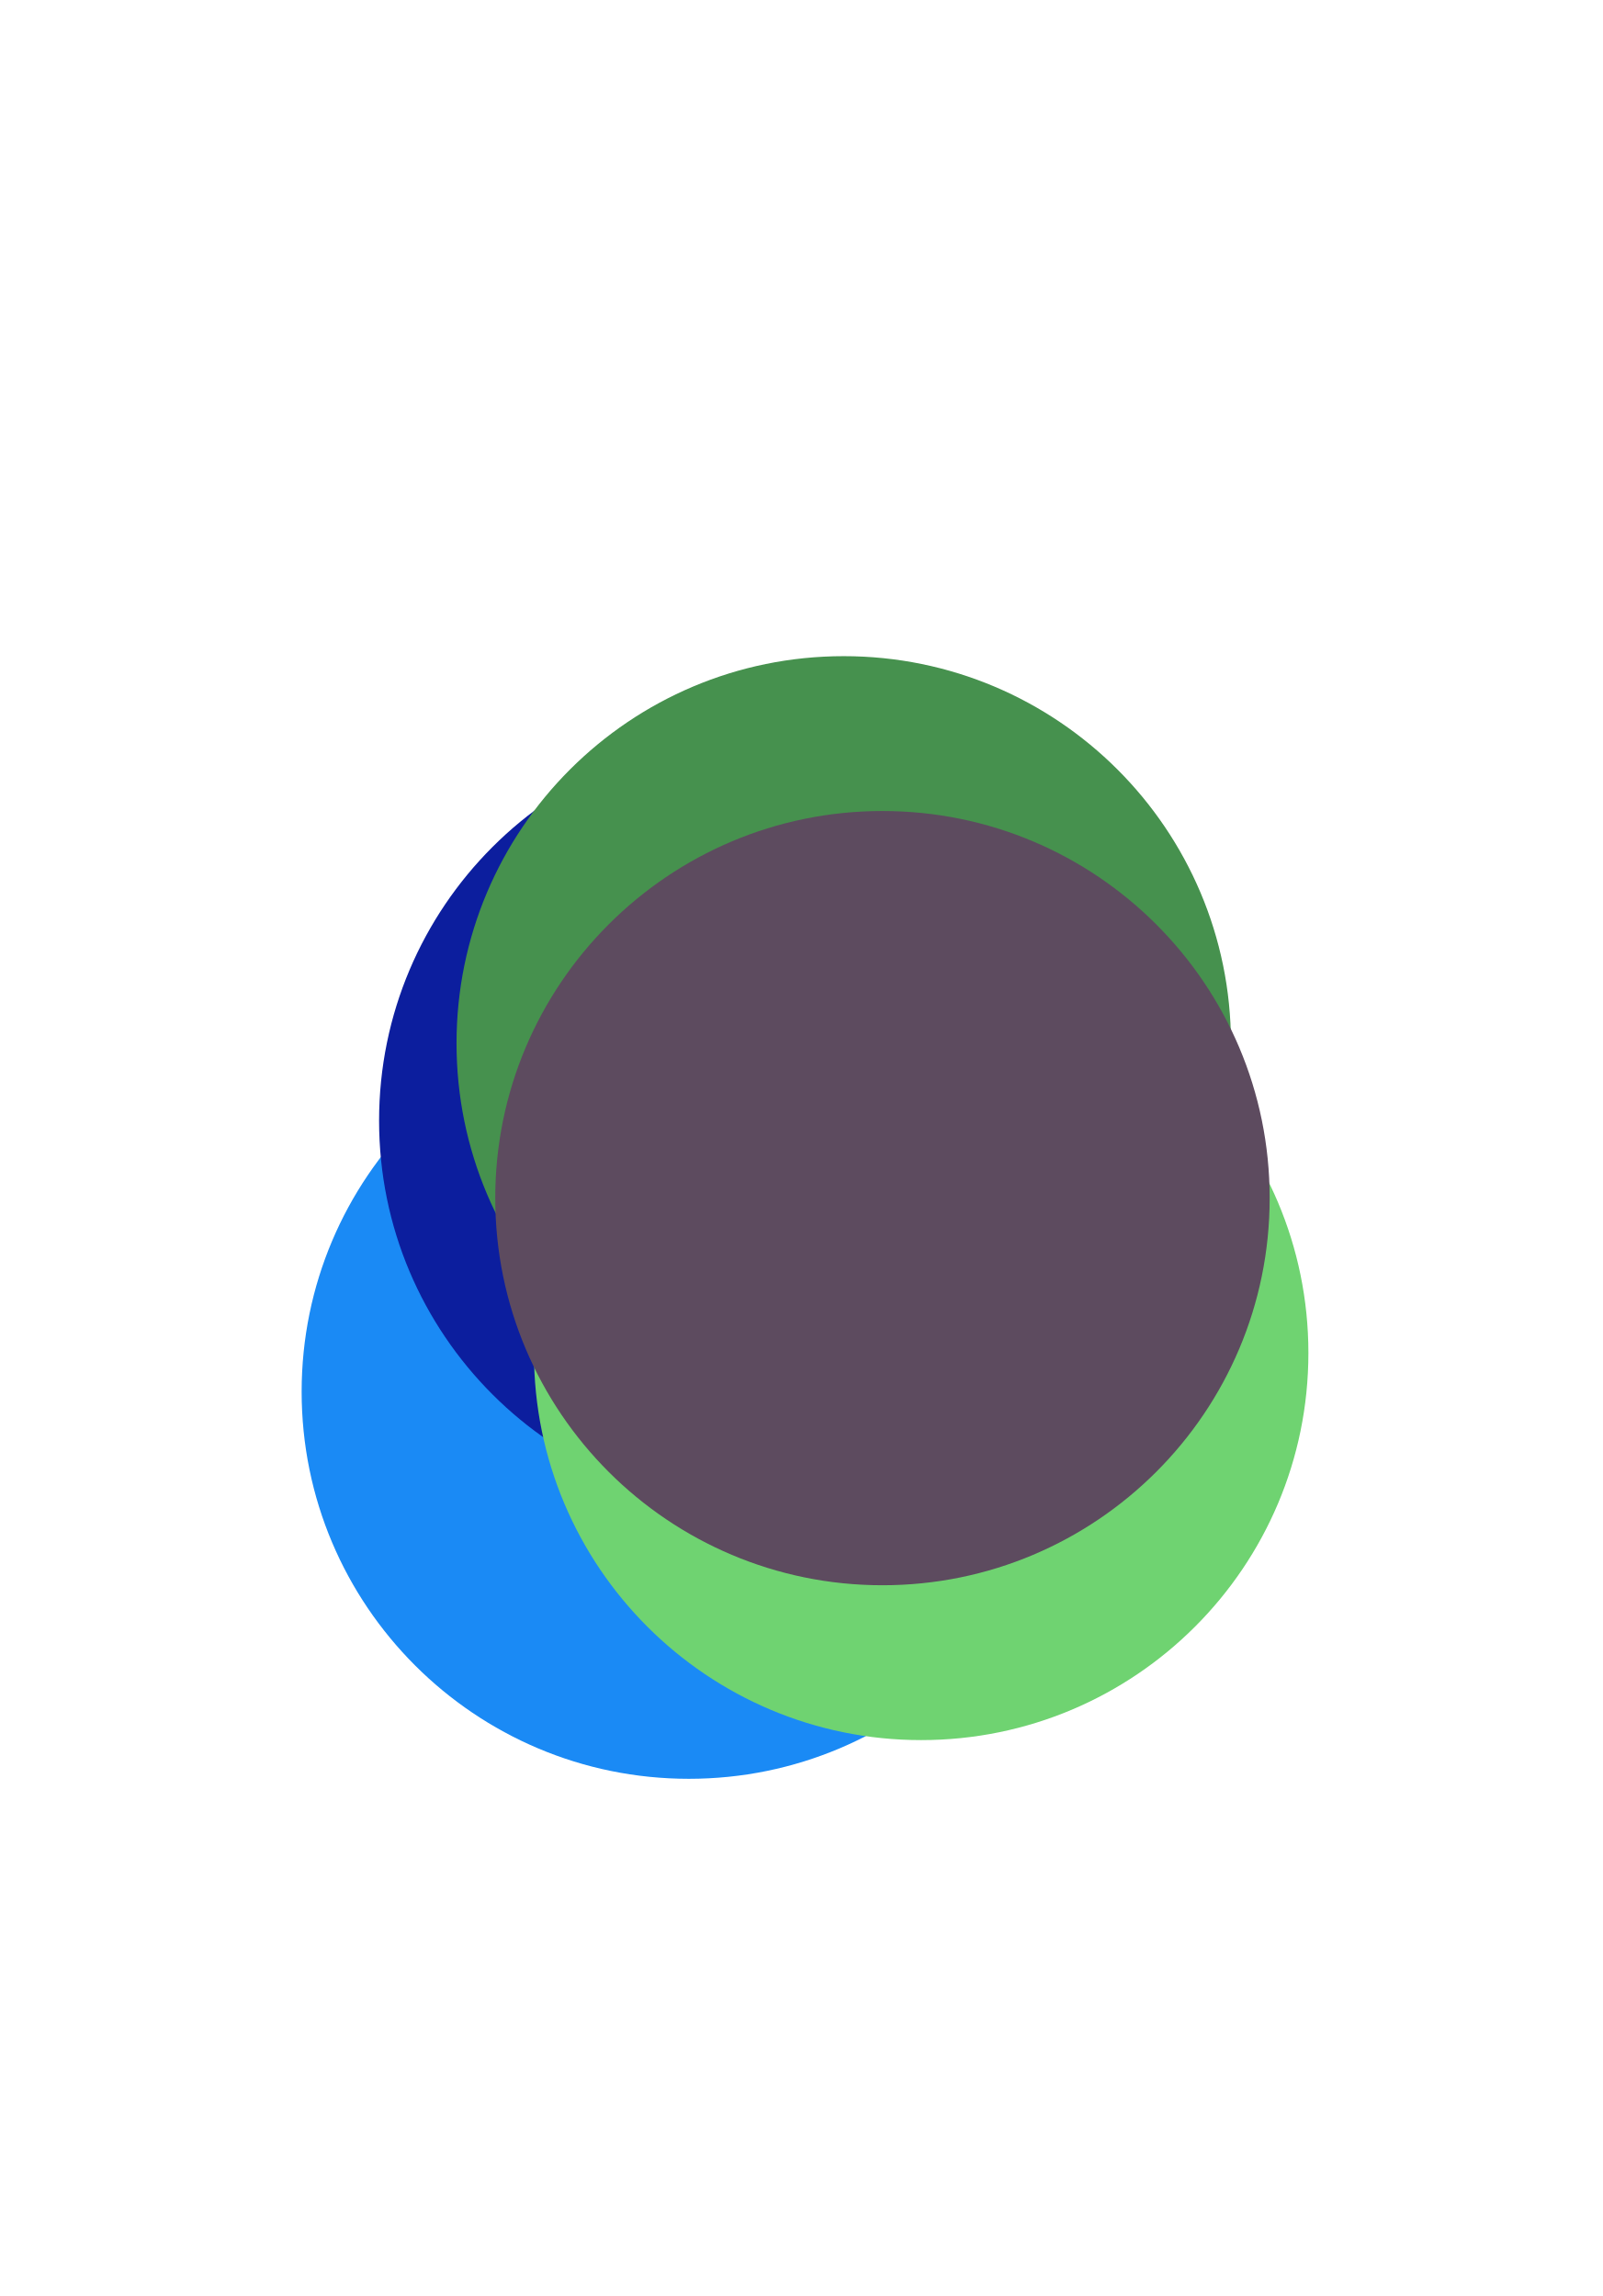
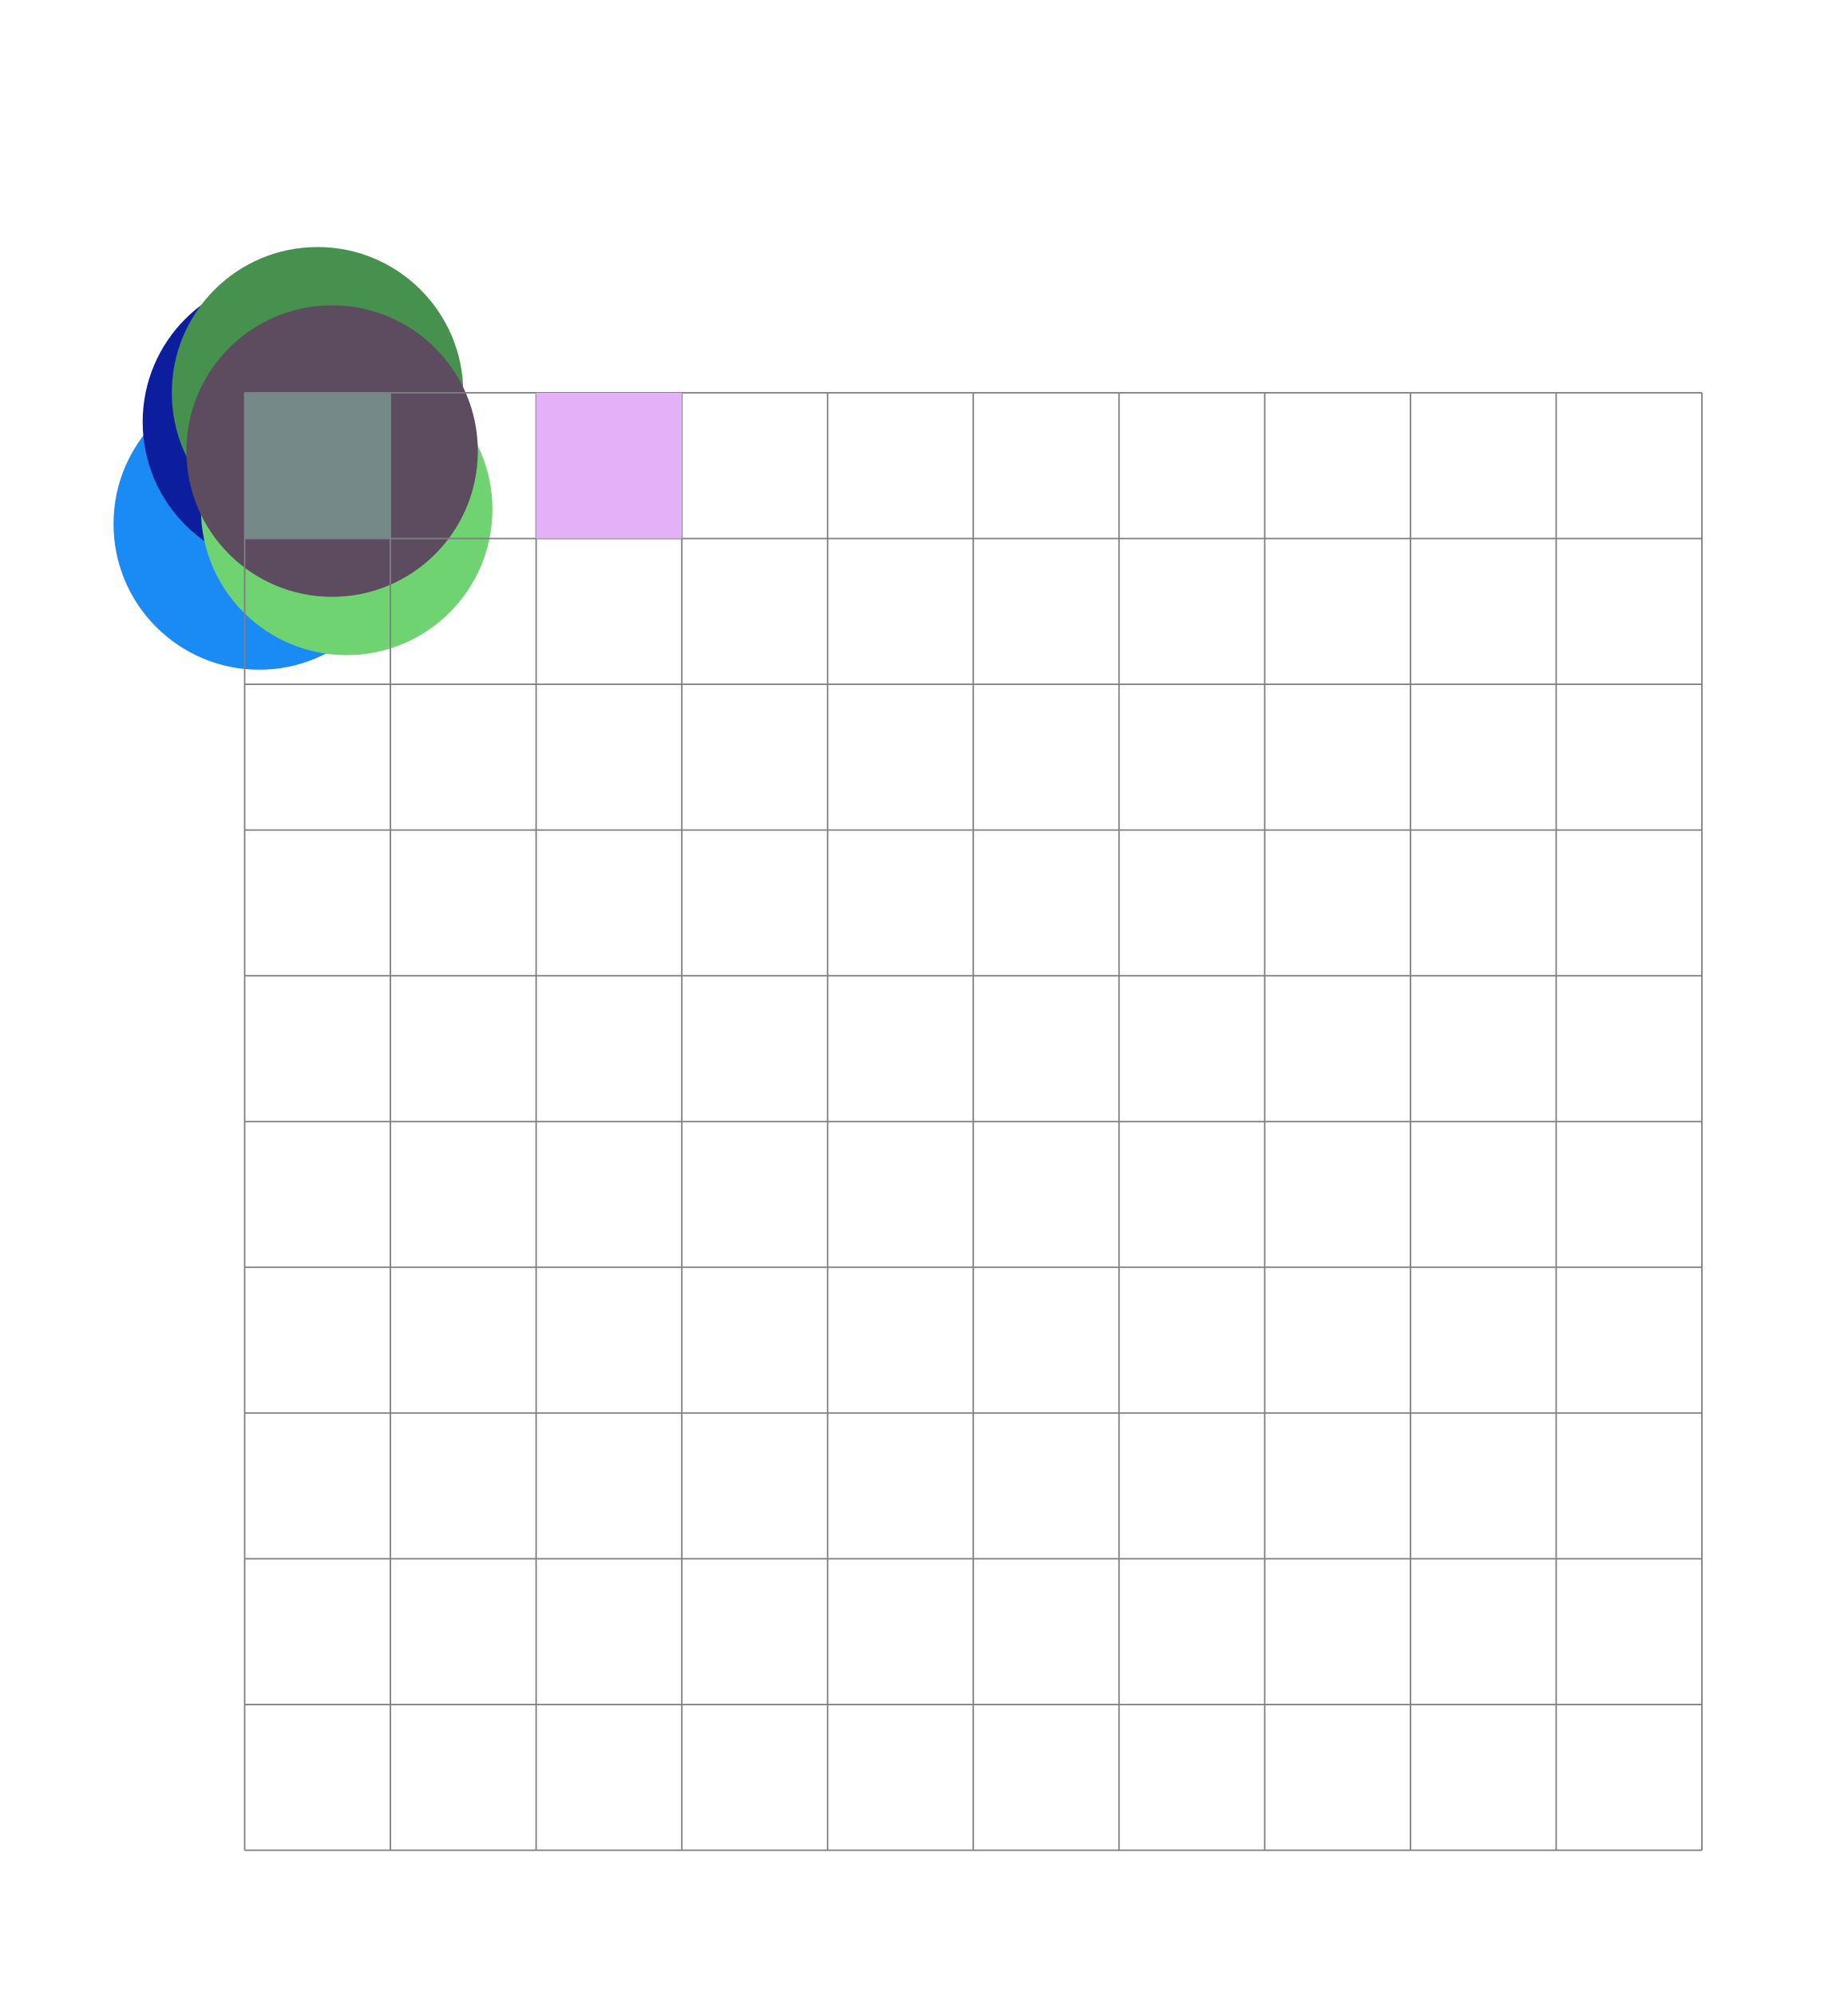
- <svg xmlns="http://www.w3.org/2000/svg" viewBox="-1.679 -2.695 4.139 5.931">
+ <svg xmlns="http://www.w3.org/2000/svg" viewBox="-1.679 -2.695 12.679 13.695">
  <circle r="1" cx="0.1" cy="0.9" fill="#1A8AF5" data-avg-speed="9.892531" data-speed="67.3215, 0.5049299, 0.6133792, 0.41947743, 0.22198012, 0.110968605, 0.055484302">
    <animate attributeName="cx" dur="1.017s" repeatCount="indefinite" calcMode="discrete" values="-0.662;-0.662;-0.662;-0.663;-0.662;-0.662;-0.662;-0.662;-0.662;-0.662;-0.662;-0.662;-0.662;-0.662;-0.662;-0.662;-0.662;-0.662;-0.662;-0.662;-0.662;-0.662;-0.662;-0.662;-0.662;-0.662;-0.662;-0.662;-0.662;-0.662;-0.662;-0.662;-0.662;-0.662;-0.662;-0.662;-0.662;-0.662;-0.662;-0.662;-0.662;-0.662;-0.662;-0.662;-0.662;-0.662;-0.662;-0.662;-0.662;-0.662;-0.662;-0.662;-0.662;-0.662;-0.662;-0.662;-0.662;-0.662;-0.662;-0.662;-0.662" />
    <animate attributeName="cy" dur="1.017s" repeatCount="indefinite" calcMode="discrete" values="1.723;1.723;1.732;1.742;1.749;1.753;1.755;1.756;1.756;1.756;1.756;1.756;1.756;1.756;1.756;1.756;1.756;1.756;1.756;1.756;1.756;1.756;1.756;1.756;1.756;1.756;1.756;1.756;1.756;1.756;1.756;1.756;1.756;1.756;1.756;1.756;1.756;1.756;1.756;1.756;1.756;1.756;1.756;1.756;1.756;1.756;1.756;1.756;1.756;1.756;1.756;1.756;1.756;1.756;1.756;1.756;1.756;1.756;1.756;1.756;1.756" />
  </circle>
  <circle r="1" cx="0.3" cy="0.2" fill="#0C1E9E" data-avg-speed="8.633327" data-speed="53.166687, 10.103003, 3.7532847, 1.2197275, 0.43540373, 0.22205892, 0.110968605, 0.055482514">
    <animate attributeName="cx" dur="1.017s" repeatCount="indefinite" calcMode="discrete" values="-0.435;-0.594;-0.655;-0.675;-0.679;-0.679;-0.679;-0.679;-0.679;-0.679;-0.679;-0.679;-0.679;-0.679;-0.679;-0.679;-0.679;-0.679;-0.679;-0.679;-0.679;-0.679;-0.679;-0.679;-0.679;-0.679;-0.679;-0.679;-0.679;-0.679;-0.679;-0.679;-0.679;-0.679;-0.679;-0.679;-0.679;-0.679;-0.679;-0.679;-0.679;-0.679;-0.679;-0.679;-0.679;-0.679;-0.679;-0.679;-0.679;-0.679;-0.679;-0.679;-0.679;-0.679;-0.679;-0.679;-0.679;-0.679;-0.679;-0.679;-0.679" />
    <animate attributeName="cy" dur="1.017s" repeatCount="indefinite" calcMode="discrete" values="-0.296;-0.242;-0.227;-0.23;-0.236;-0.24;-0.242;-0.243;-0.243;-0.243;-0.243;-0.243;-0.243;-0.243;-0.243;-0.243;-0.243;-0.243;-0.243;-0.243;-0.243;-0.243;-0.243;-0.243;-0.243;-0.243;-0.243;-0.243;-0.243;-0.243;-0.243;-0.243;-0.243;-0.243;-0.243;-0.243;-0.243;-0.243;-0.243;-0.243;-0.243;-0.243;-0.243;-0.243;-0.243;-0.243;-0.243;-0.243;-0.243;-0.243;-0.243;-0.243;-0.243;-0.243;-0.243;-0.243;-0.243;-0.243;-0.243;-0.243;-0.243" />
  </circle>
  <circle r="1" cx="0.5" cy="0" fill="#46914E" data-avg-speed="5.23341" data-speed="73.744804, 10.764083, 5.700117, 3.6625838, 2.6211312, 2.0271385, 1.5623626, 1.1799095, 0.8850449, 0.6623275, 0.49523538, 0.37017623, 0.27666187, 0.20675504, 0.15506996, 0.11629857, 0.087223716, 0.065416686, 0.04906383, 0.036798082">
    <animate attributeName="cx" dur="1.017s" repeatCount="indefinite" calcMode="discrete" values="0.739;0.819;0.842;0.842;0.834;0.827;0.821;0.816;0.813;0.81;0.808;0.807;0.806;0.805;0.804;0.804;0.803;0.803;0.803;0.803;0.803;0.803;0.803;0.803;0.803;0.803;0.803;0.803;0.803;0.803;0.803;0.803;0.803;0.803;0.803;0.803;0.803;0.803;0.803;0.803;0.803;0.803;0.803;0.803;0.803;0.803;0.803;0.803;0.803;0.803;0.803;0.803;0.803;0.803;0.803;0.803;0.803;0.803;0.803;0.803;0.803" />
    <animate attributeName="cy" dur="1.017s" repeatCount="indefinite" calcMode="discrete" values="-1.206;-1.366;-1.458;-1.519;-1.562;-1.595;-1.621;-1.64;-1.654;-1.665;-1.673;-1.679;-1.683;-1.687;-1.689;-1.691;-1.692;-1.694;-1.694;-1.695;-1.695;-1.695;-1.695;-1.695;-1.695;-1.695;-1.695;-1.695;-1.695;-1.695;-1.695;-1.695;-1.695;-1.695;-1.695;-1.695;-1.695;-1.695;-1.695;-1.695;-1.695;-1.695;-1.695;-1.695;-1.695;-1.695;-1.695;-1.695;-1.695;-1.695;-1.695;-1.695;-1.695;-1.695;-1.695;-1.695;-1.695;-1.695;-1.695;-1.695;-1.695" />
  </circle>
  <circle r="1" cx="0.7" cy="0.8" fill="#6FD371" data-avg-speed="5.0345" data-speed="66.97577, 10.519722, 7.023022, 4.610247, 3.1354976, 2.2142036, 1.6096017, 1.1918272, 0.88806355, 0.66308534, 0.4954194, 0.37022513, 0.27667007, 0.20675579, 0.15506667, 0.11630746, 0.08723059, 0.06542262, 0.049060002, 0.03680552">
    <animate attributeName="cx" dur="1.017s" repeatCount="indefinite" calcMode="discrete" values="1.388;1.418;1.433;1.441;1.447;1.451;1.453;1.455;1.456;1.458;1.458;1.459;1.459;1.46;1.46;1.46;1.46;1.46;1.46;1.46;1.46;1.46;1.46;1.46;1.46;1.46;1.46;1.46;1.46;1.46;1.46;1.46;1.46;1.46;1.46;1.46;1.46;1.46;1.46;1.46;1.46;1.46;1.46;1.46;1.46;1.46;1.46;1.46;1.46;1.46;1.46;1.46;1.46;1.46;1.46;1.46;1.46;1.46;1.46;1.46;1.46" />
    <animate attributeName="cy" dur="1.017s" repeatCount="indefinite" calcMode="discrete" values="1.679;1.852;1.968;2.044;2.096;2.133;2.16;2.179;2.194;2.205;2.213;2.219;2.224;2.227;2.23;2.232;2.233;2.235;2.235;2.236;2.236;2.236;2.236;2.236;2.236;2.236;2.236;2.236;2.236;2.236;2.236;2.236;2.236;2.236;2.236;2.236;2.236;2.236;2.236;2.236;2.236;2.236;2.236;2.236;2.236;2.236;2.236;2.236;2.236;2.236;2.236;2.236;2.236;2.236;2.236;2.236;2.236;2.236;2.236;2.236;2.236" />
  </circle>
  <circle r="1" cx="0.6" cy="0.4" fill="#5D4B5F" data-avg-speed="3.508446" data-speed="34.17479, 4.97717, 3.123997, 1.5327966, 0.70182115, 0.33202523, 0.21797906, 0.163921, 0.1247429, 0.09462232, 0.071514785, 0.053890478, 0.040526338">
    <animate attributeName="cx" dur="1.017s" repeatCount="indefinite" calcMode="discrete" values="1.17;1.22;1.243;1.254;1.26;1.264;1.268;1.27;1.272;1.274;1.275;1.276;1.277;1.277;1.277;1.277;1.277;1.277;1.277;1.277;1.277;1.277;1.277;1.277;1.277;1.277;1.277;1.277;1.277;1.277;1.277;1.277;1.277;1.277;1.277;1.277;1.277;1.277;1.277;1.277;1.277;1.277;1.277;1.277;1.277;1.277;1.277;1.277;1.277;1.277;1.277;1.277;1.277;1.277;1.277;1.277;1.277;1.277;1.277;1.277;1.277" />
    <animate attributeName="cy" dur="1.017s" repeatCount="indefinite" calcMode="discrete" values="0.399;0.333;0.286;0.263;0.253;0.249;0.248;0.247;0.247;0.247;0.247;0.246;0.246;0.246;0.246;0.246;0.246;0.246;0.246;0.246;0.246;0.246;0.246;0.246;0.246;0.246;0.246;0.246;0.246;0.246;0.246;0.246;0.246;0.246;0.246;0.246;0.246;0.246;0.246;0.246;0.246;0.246;0.246;0.246;0.246;0.246;0.246;0.246;0.246;0.246;0.246;0.246;0.246;0.246;0.246;0.246;0.246;0.246;0.246;0.246;0.246" />
  </circle>
+   <path stroke="gray" stroke-width="0.01" d="M 0,0 h 10 M 0,1 h 10 M 0,2 h 10 M 0,3 h 10 M 0,4 h 10 M 0,5 h 10 M 0,6 h 10 M 0,7 h 10 M 0,8 h 10 M 0,9 h 10 M 0,10 h 10 M 0,0 v 10 M 1,0 v 10 M 2,0 v 10 M 3,0 v 10 M 4,0 v 10 M 5,0 v 10 M 6,0 v 10 M 7,0 v 10 M 8,0 v 10 M 9,0 v 10 M 10,0 v 10" />
+   <rect x="0" y="0" width="1" height="1" fill="#758989" />
+   <rect x="2" y="0" width="1" height="1" fill="#E4B1F8" />
</svg>
